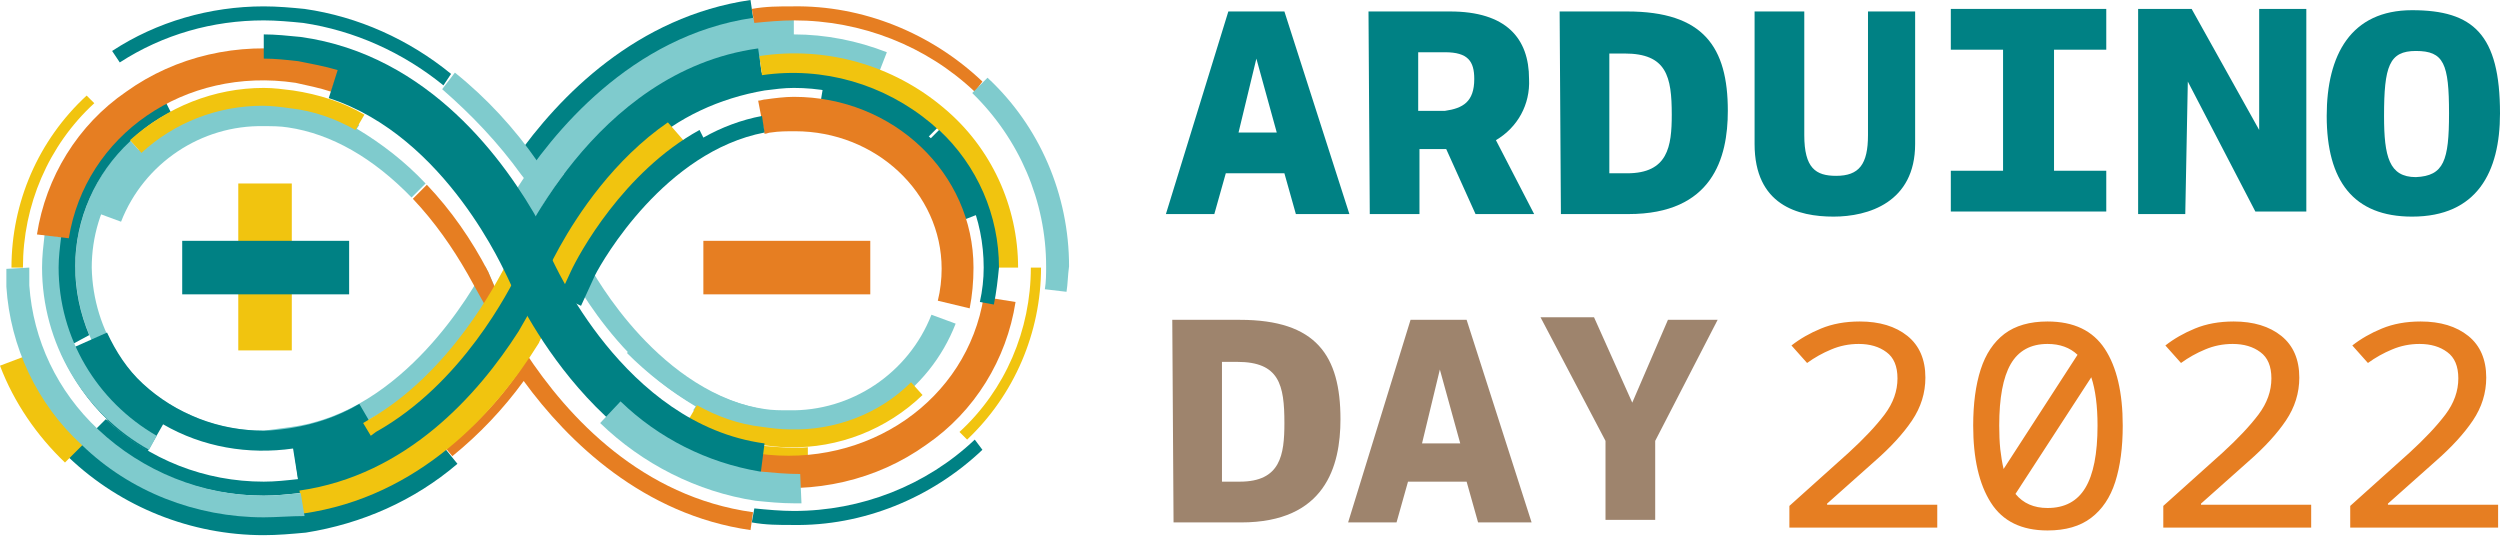
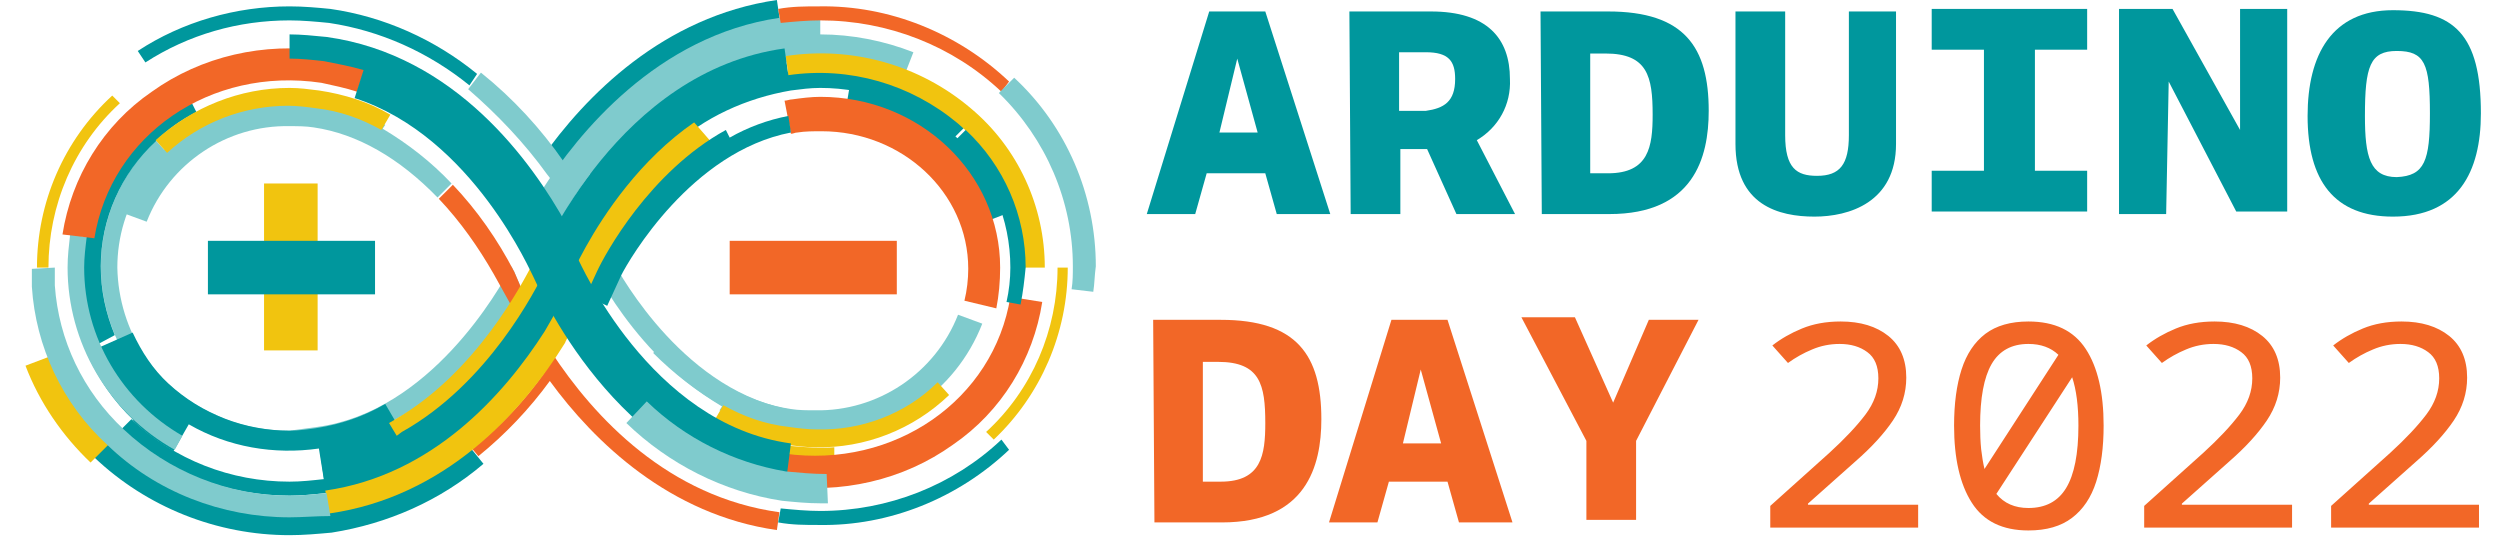
- <svg xmlns="http://www.w3.org/2000/svg" version="1.1" id="Layer_1" x="0" y="0" width="364" viewBox="0 0 196.2 42" style="enable-background:new 0 0 196.2 42" xml:space="preserve">
+ <svg xmlns="http://www.w3.org/2000/svg" version="1.1" id="Layer_1" x="0" y="0" width="196.2" viewBox="0 0 105.754 42" xml:space="preserve" height="42">
+   <defs id="defs66">
+     
+     
+     
+     
+     
+     
+     
+     
+     
+     
+   </defs>
  <style type="text/css" id="style2">
    .st0{fill:#7fcbcd}.st1{fill:#e67e22}.st2{fill:#f1c40f}.st3{fill:#008184}.st4{fill:#9e846d}
  </style>
-   <g id="g130">
-     <g id="g94">
-       <path class="st0" d="m28 10.1.2-.3c-1.7-.9-3.4-1.5-5.3-1.8-.7-.1-1.5-.1-2.2-.1-5.8-.1-11 3.4-13.1 8.8l1.9.7c1.8-4.6 6.3-7.6 11.2-7.5.6 0 1.3 0 1.9.1 3.4.5 6.7 2.4 9.7 5.5l1.1-1.1c-1.6-1.7-3.4-3.1-5.4-4.3z" id="path6" />
-       <path class="st0" d="M14.2 33.7C9.2 31.4 6 26.5 5.9 21c0-2.7.8-5.3 2.3-7.6.6-.9 1.2-1.7 2-2.4l.9 1c-.7.7-1.3 1.4-1.8 2.2-1.4 2-2.1 4.4-2.1 6.8.1 5 3 9.5 7.6 11.5l-.6 1.2z" id="path8" />
-       <path class="st0" d="m38.9 22.7-.6-1.4c-.1-.1-.1-.2-.2-.4-1 1.9-6.4 11.4-15.2 12.6-.7.1-1.5.2-2.2.3-2 0-4.1-.4-5.9-1.3l-.7 1.2c2 1 4.3 1.4 6.5 1.4.8 0 1.6-.1 2.4-.2 8.6-1.1 14-8.8 15.9-12.2z" id="path10" />
-       <path class="st1" d="M40.7 29.2c-1.6 2.3-3.5 4.3-5.7 6l.5.6c2.1-1.7 4-3.7 5.6-5.9 3.5 4.8 9.4 10.5 17.8 11.7l.2-1.4c-8.7-1.2-14.5-7.4-17.9-12.6-.1-.2-.5 1.6-.5 1.6z" id="path12" />
-       <path class="st2" d="M63.4 35.1c-1.1.1-2.3 0-3.4-.1-2.7-.4-5.3-1.5-7.5-3.1l-.7 1c2.4 1.8 5.2 2.9 8.1 3.3.8.1 1.7.2 2.5.2h1v-1.3z" id="path14" />
-       <path class="st1" d="m39.6 22.4-.7.3-.6-1.4c-1.3-2.5-2.9-4.8-4.8-6.8l-1.1 1.1c1.7 1.8 3.1 3.8 4.3 5.9l2 3.6 1.7-1-.8-1.7z" id="path16" />
-       <path class="st0" d="M62.3 33.9c-.7 0-1.5-.1-2.2-.2-9.1-1.3-14.4-10.5-15.4-12.4l1.4-.7c.6 1.1 5.7 10.3 14.2 11.6.7.1 1.3.1 2 .1v1.6z" id="path18" />
-       <path class="st3" d="M75 17.5c-.6-2-1.7-3.9-3.3-5.3-2-1.9-4.6-3.2-7.4-3.6l.3-1.8c3.1.5 6.1 1.9 8.4 4 1.8 1.6 3.1 3.7 3.8 6l-1.8.7z" id="path20" />
-       <path class="st3" d="m50.6 11.6-.9-1c2.8-2.6 6.3-4.3 10-4.9.8-.1 1.7-.2 2.5-.2 4.2 0 8.3 1.6 11.4 4.5l-.9.9c-2.8-2.6-6.6-4-10.4-4-.8 0-1.5.1-2.3.2-3.5.6-6.8 2.1-9.4 4.5z" id="path22" />
-       <path class="st2" d="m44 24.3-4.5-2.2 1.1-2.3c1.9-4.1 4.7-7.7 8-10.7l1.9-1.7 3.3 3.8-1.9 1.8c-2.8 2.6-5.1 5.6-6.8 9L44 24.3z" id="path24" />
-       <path class="st3" d="M5.7 27c-.8-1.9-1.3-3.9-1.3-6 0-4.2 1.7-8.1 4.7-11 1.1-1 2.3-1.9 3.6-2.6l.7 1.4c-1.2.6-2.3 1.4-3.2 2.3-2.7 2.5-4.3 6.1-4.3 9.8 0 1.9.4 3.7 1.1 5.4l-1.3.7z" id="path26" />
-       <path class="st2" d="m11.1 12-.9-1c2.9-2.6 6.6-4.1 10.5-4.1.8 0 1.5.1 2.3.2 2 .3 3.9.9 5.6 1.9l-.7 1.2c-1.6-.9-3.3-1.5-5.1-1.7-.7-.1-1.5-.2-2.2-.2-3.5 0-6.9 1.3-9.5 3.7z" id="path28" />
-       <path class="st2" d="M1.8 21H.9C.9 15.9 3 11 6.8 7.5l.6.6c-3.6 3.3-5.6 8-5.6 12.9z" id="path30" />
-       <path class="st3" d="M34.8 6.7c-3.2-2.6-7-4.3-11-4.9-1-.1-2.1-.2-3.1-.2-4 0-7.9 1.1-11.3 3.3L8.8 4C12.3 1.7 16.5.5 20.7.5c1.1 0 2.2.1 3.2.2 4.2.6 8.2 2.4 11.5 5.1l-.6.9z" id="path32" />
-       <path class="st3" d="m42.6 14-2.2-1.5C43.9 7.5 50 1.3 58.9 0l.4 2.7c-8 1.1-13.5 6.7-16.7 11.3z" id="path34" />
-       <path class="st0" d="m45.1 14.3-1.6-1.2C46.6 9 51.9 4 59.4 2.9c1-.1 2-.2 2.9-.2 2.5 0 5 .5 7.3 1.4l-.7 1.8c-2.1-.8-4.3-1.2-6.6-1.2-.9 0-1.8.1-2.7.2-6.8.9-11.6 5.6-14.5 9.4z" id="path36" />
-       <path class="st0" d="m42 17.5-2.2-.9.6-1.6.1-.1c2.8-4.4 9-12.1 18.6-13.5 1-.1 2.1-.2 3.2-.2v2.3c-.9 0-1.9.1-2.8.2-8.3 1.2-13.8 7.4-16.9 12.4l-.6 1.4z" id="path38" />
-       <path class="st0" d="m42 15.1-1.1-1.4C39.1 11.2 37 9 34.7 7l1-1.3c2.5 2 4.7 4.4 6.5 7l1.1 1.3-1.3 1.1z" id="path40" />
-       <path class="st1" d="M76.5 7.2c-3.8-3.6-8.9-5.6-14.2-5.6-1 0-2.1.1-3.1.2L59 .7c1.1-.2 2.1-.2 3.2-.2 5.5-.1 10.9 2.1 14.9 5.9l-.6.8z" id="path42" />
-       <path class="st3" d="M76.5 34.5c-3.8 3.6-8.9 5.6-14.2 5.6-1 0-2.1-.1-3.1-.2L59 41c1.1.2 2.1.2 3.2.2 5.5.1 10.9-2.1 14.9-5.9l-.6-.8z" id="path44" />
-       <path class="st3" d="m23.5 38.3-.4-2.8c11.4-1.6 17-14.8 17.1-15 .3-.6 6.3-14.9 19.3-16.7l.4 2.8c-11.4 1.6-17 14.8-17.1 15-.2.6-6.3 14.8-19.3 16.7z" id="path46" />
-       <path class="st3" d="m11.6 35.4 1.2-2.1c3.1 1.8 6.7 2.4 10.2 1.9l.4 2.5c2.4-.4 4.8-1.2 6.9-2.4l-2.1-3.6c-1.7 1-3.5 1.6-5.4 1.9-.7.1-1.4.2-2.1.2-3.5 0-6.9-1.3-9.5-3.7-1.2-1.1-2.1-2.5-2.8-4l-3.6 1.6c.9 2 2.1 3.8 3.7 5.3l-.2-.1c1 1 2.1 1.8 3.3 2.5z" id="path48" />
-       <path class="st3" d="M20.7 38.9c-4.9 0-9.6-1.8-13.2-5.2l.8-.8c3.4 3.2 7.8 4.9 12.4 4.9.9 0 1.8-.1 2.7-.2 9.4-1.3 15-9.3 17.6-13.9l.6-1.5 1 .4-.7 1.6c-2.6 4.8-8.6 13.1-18.4 14.5-.9.1-1.9.2-2.8.2z" id="path50" />
-       <path class="st3" d="M20.7 42C15 42 9.5 39.8 5.4 35.9l1.5-1.5c3.7 3.5 8.7 5.5 13.8 5.5 1 0 2-.1 3-.2 4-.6 7.8-2.3 10.9-4.9l1.3 1.6c-3.4 2.9-7.5 4.7-11.9 5.4-1.1.1-2.2.2-3.3.2z" id="path52" />
-       <path class="st2" d="m23.8 40.3-.3-1.8c8.4-1.2 14-7.5 17.2-12.5.1-.2 1-1.7 1.3-2.3l1.6.8c-.4.7-1.3 2.3-1.3 2.4-3.4 5.5-9.4 12.1-18.5 13.4z" id="path54" />
-       <path class="st0" d="M11.7 35.3C6.5 32.4 3.3 26.9 3.3 21c0-.9.1-1.7.2-2.6l1.3.2c-.1.8-.2 1.6-.2 2.4 0 5.5 3 10.5 7.7 13.2l-.6 1.1z" id="path56" />
-       <path class="st1" d="m5.4 18.7-2.5-.3c.7-4.5 3.2-8.6 7-11.2 3.9-2.8 8.8-3.9 13.6-3.2 1.1.2 2.2.4 3.3.8L26 7.2c-.9-.3-1.9-.5-2.8-.7-8.7-1.3-16.5 4.1-17.8 12.2z" id="path58" />
-       <path class="st0" d="m54.6 31.9-.2.3c1.7.9 3.4 1.5 5.3 1.8.7.1 1.5.2 2.2.2 5.8.1 11-3.4 13.1-8.8l-1.9-.7c-1.8 4.6-6.3 7.6-11.2 7.5-.6 0-1.3 0-1.9-.1-3.4-.5-6.7-2.4-9.7-5.5l-1.1 1.1c1.6 1.6 3.4 3 5.4 4.2z" id="path60" />
-       <path class="st2" d="m71.5 30 .9 1c-2.8 2.7-6.6 4.2-10.5 4.1-.8 0-1.5-.1-2.3-.2-2-.3-3.9-.9-5.6-1.9l.7-1.2c1.6.9 3.3 1.5 5.1 1.7.7.1 1.5.2 2.2.2 3.5.1 7-1.2 9.5-3.7z" id="path62" />
-       <path class="st2" d="M80.9 21h.8c0 5.1-2.1 10-5.8 13.5l-.6-.6c3.6-3.3 5.6-8 5.6-12.9z" id="path64" />
-       <path class="st1" d="m77.2 23.3 2.5.4c-.7 4.5-3.2 8.6-7 11.2-3.9 2.8-8.8 3.9-13.6 3.2-1.1-.2-2.2-.4-3.2-.8l.8-2.4c.9.3 1.9.5 2.8.7 8.6 1.2 16.4-4.2 17.7-12.3z" id="path66" />
-       <path class="st2" d="M5.1 36.3c-2.2-2.1-4-4.7-5.1-7.6l2.9-1.1c1 2.5 2.5 4.7 4.4 6.5l-2.2 2.2z" id="path68" />
-       <path class="st0" d="M20.7 40.6c-5.3 0-10.5-2-14.3-5.7C2.9 31.7.8 27.2.5 22.5v-1.4l1.8-.1v1.4c.3 4.3 2.2 8.3 5.4 11.3 3.5 3.3 8.2 5.2 13 5.2.9 0 1.9-.1 2.9-.2l.3 1.8c-1.1 0-2.2.1-3.2.1z" id="path70" />
-       <path class="st2" d="m29.1 34.2-.6-1 .5-.3c6.4-3.7 10-10.8 10.7-12.1l.2-.5 1 .5-.2.5c-.7 1.4-4.4 8.8-11.2 12.6l-.4.3z" id="path72" />
-       <path class="st3" d="M43.3 20.3c-.1-.1-.5-1.1-1.2-2.5l.3-.2c-2.7-4.9-8.7-13.3-18.8-14.7-1-.1-2-.2-2.9-.2v1.9c.9 0 1.8.1 2.7.2 1 .2 2.1.4 3.1.7l-.7 2.2c9.3 3 13.9 13.9 14 14 .3.6 6.4 15.1 19.7 17l.5-3.9c-11.1-1.5-16.6-14.4-16.7-14.5z" id="path74" />
-       <path class="st2" d="M79.9 21h-1.6c0-4.3-1.9-8.5-5.2-11.3-3.7-3.1-8.5-4.5-13.3-3.8l-.2-1.5c5.2-.8 10.5.7 14.5 4.1 3.7 3.1 5.8 7.7 5.8 12.5z" id="path76" />
-       <path class="st2" id="rect78" d="M18.7 14.4h4.2v13.1h-4.2z" />
-       <path class="st3" id="rect80" d="M14.3 18.9h13.1v4.2H14.3z" />
-       <path class="st1" id="rect82" d="M55.2 18.9h13.1v4.2H55.2z" />
-       <path class="st0" d="m83.7 22.9-1.7-.2c.1-.6.1-1.2.1-1.8 0-5.1-2.1-10-5.8-13.6l1.2-1.2c4.1 3.8 6.4 9.2 6.4 14.8-.1.7-.1 1.4-.2 2z" id="path84" />
-       <path class="st3" d="m78 23.9-1.1-.2c.2-.9.3-1.8.3-2.7 0-3.8-1.5-7.4-4.3-10l.8-.8c3 2.8 4.7 6.7 4.7 10.8-.1 1-.2 1.9-.4 2.9z" id="path86" />
-       <path class="st1" d="m76.1 24.2-2.5-.6c.2-.8.3-1.7.3-2.5 0-6-5.2-10.8-11.5-10.8-.6 0-1.3 0-1.9.1-.2 0-.3.1-.5.1l-.5-2.6c.2 0 .4-.1.6-.1.7-.1 1.5-.2 2.2-.2 7.8 0 14.1 6 14.1 13.4 0 1.1-.1 2.2-.3 3.2z" id="path88" />
-       <path class="st3" d="m55.2 10.8-.3-.6c-6 3.3-9.5 9.8-10.1 11.1l-.6 1.3-.7-.3-.3.6 2.4 1.1 1.1-2.4c.6-1.2 5.5-9.7 13.3-11.2l-.2-1.3c-1.6.3-3.2.9-4.6 1.7z" id="path90" />
-       <path class="st0" d="M62.3 39.5c-1 0-2-.1-3-.2-4.6-.7-8.9-2.9-12.2-6.1l1.6-1.7c3 2.9 6.8 4.8 10.9 5.5 1.1.1 2.1.2 3.2.2l.1 2.3h-.6z" id="path92" />
-     </g>
-     <path style="fill:#008184" id="path96" d="M91.5 16.8 96.4.9h4.4l5.1 15.9h-4.2l-.9-3.2h-4.6l-.9 3.2zm7.1-12.2-1.4 5.8h3z" class="st3" />
-     <path style="fill:#008184" id="path98" d="M107.4.9h6.4c4.4 0 6.2 2.1 6.2 5.3.1 2-.9 3.8-2.6 4.8l3 5.8h-4.6l-2.3-5.1h-2.1v5.1h-3.9zm8.3 5.3c0-1.4-.5-2.1-2.3-2.1h-2.1v4.6h2.1c1.4-.2 2.3-.7 2.3-2.5z" class="st3" />
-     <path style="fill:#008184" id="path100" d="M122.4.9h5.3c6 0 7.9 2.8 7.9 7.8 0 3.7-1.2 8.1-7.8 8.1h-5.3zm3.9 3.2v9.5h1.4c3.2 0 3.5-2.1 3.5-4.6 0-3-.4-4.8-3.7-4.8h-1.2z" class="st3" />
-     <path style="fill:#008184" id="path102" d="M146.6.9h3.7v10.4c0 4.6-3.7 5.7-6.4 5.7-2.8 0-6.2-.9-6.2-5.7V.9h3.9v9.7c0 2.6.9 3.2 2.5 3.2 1.8 0 2.5-.9 2.5-3.2z" class="st3" />
-     <path style="fill:#008184" id="path104" d="M153.1 13.4h4.1V3.9h-4.1V.7h12.2v3.2h-4.1v9.5h4.1v3.2h-12.2z" class="st3" />
-     <path style="fill:#008184" id="path106" d="M171.5 16.8h-3.7V.7h4.2l5.3 9.5V.7h3.7v15.9h-4l-5.3-10.2Z" class="st3" />
-     <path style="fill:#008184" id="path108" d="M196.2 8.9c0 4.6-1.8 8.1-6.9 8.1-4.6 0-6.7-2.8-6.7-7.9 0-4.8 1.9-8.3 6.7-8.3 4.8 0 6.9 1.9 6.9 8.1zm-4 0c0-3.9-.4-4.9-2.6-4.9-2.1 0-2.5 1.2-2.5 5.1 0 3.2.4 4.8 2.5 4.8 2.2-.1 2.6-1.3 2.6-5z" class="st3" />
-     <g id="g116">
-       <path style="fill:#9e846d" id="path110" d="M92 25.1h5.3c6 0 7.9 2.8 7.9 7.8 0 3.7-1.2 8.1-7.8 8.1h-5.3zm3.9 3.2v9.5h1.4c3.2 0 3.5-2.1 3.5-4.6 0-3-.4-4.8-3.7-4.8h-1.2z" class="st4" />
-       <path style="fill:#9e846d" id="path112" d="m105.8 41 4.9-15.9h4.4l5.1 15.9H116l-.9-3.2h-4.6l-.9 3.2zm7.2-12-1.4 5.8h3z" class="st4" />
-       <path style="fill:#9e846d" id="path114" d="m128.1 31.6 2.8-6.5h3.9l-4.9 9.5v6.2H126v-6.2l-5.1-9.7h4.2z" class="st4" />
-     </g>
-     <g id="g126">
-       <text xml:space="preserve" style="font-style:normal;font-variant:normal;font-weight:400;font-stretch:normal;font-size:23.374px;line-height:1.25;font-family:'Noto Sans Mono';-inkscape-font-specification:'Noto Sans Mono';letter-spacing:0;word-spacing:0;fill:#e67e22;fill-opacity:1;stroke:none;stroke-width:1.096" x="132.597" y="43.314" id="text962" transform="scale(1.04613 .9559)">
-         <tspan id="tspan960" x="132.597" y="43.314" style="font-style:normal;font-variant:normal;font-weight:400;font-stretch:normal;font-family:'Noto Sans Mono';-inkscape-font-specification:'Noto Sans Mono';stroke-width:1.096">2022</tspan>
-       </text>
-     </g>
+   <g id="g94" transform="matrix(1.001192,0,0,1,-43.22302,0)">
+     <path style="fill:#7fcbcd" id="path6" d="M 28,10.1 28.2,9.8 C 26.5,8.9 24.8,8.3 22.9,8 22.2,7.9 21.4,7.9 20.7,7.9 14.9,7.8 9.7,11.3 7.6,16.7 l 1.9,0.7 c 1.8,-4.6 6.3,-7.6 11.2,-7.5 0.6,0 1.3,0 1.9,0.1 3.4,0.5 6.7,2.4 9.7,5.5 l 1.1,-1.1 C 31.8,12.7 30,11.3 28,10.1 Z" class="st0" />
+     <path style="fill:#7fcbcd" id="path8" d="M 14.2,33.7 C 9.2,31.4 6,26.5 5.9,21 c 0,-2.7 0.8,-5.3 2.3,-7.6 0.6,-0.9 1.2,-1.7 2,-2.4 l 0.9,1 c -0.7,0.7 -1.3,1.4 -1.8,2.2 -1.4,2 -2.1,4.4 -2.1,6.8 0.1,5 3,9.5 7.6,11.5 z" class="st0" />
+     <path style="fill:#7fcbcd" id="path10" d="m 38.9,22.7 -0.6,-1.4 c -0.1,-0.1 -0.1,-0.2 -0.2,-0.4 -1,1.9 -6.4,11.4 -15.2,12.6 -0.7,0.1 -1.5,0.2 -2.2,0.3 -2,0 -4.1,-0.4 -5.9,-1.3 l -0.7,1.2 c 2,1 4.3,1.4 6.5,1.4 0.8,0 1.6,-0.1 2.4,-0.2 8.6,-1.1 14,-8.8 15.9,-12.2 z" class="st0" />
+     <path style="fill:#f26727;fill-opacity:1" id="path12" d="m 40.7,29.2 c -1.6,2.3 -3.5,4.3 -5.7,6 l 0.5,0.6 c 2.1,-1.7 4,-3.7 5.6,-5.9 3.5,4.8 9.4,10.5 17.8,11.7 l 0.2,-1.4 C 50.4,39 44.6,32.8 41.2,27.6 c -0.1,-0.2 -0.5,1.6 -0.5,1.6 z" class="st1" />
+     <path style="fill:#f1c40f" id="path14" d="m 63.4,35.1 c -1.1,0.1 -2.3,0 -3.4,-0.1 -2.7,-0.4 -5.3,-1.5 -7.5,-3.1 l -0.7,1 c 2.4,1.8 5.2,2.9 8.1,3.3 0.8,0.1 1.7,0.2 2.5,0.2 h 1 z" class="st2" />
+     <path style="fill:#f26727;fill-opacity:1" id="path16" d="m 39.6,22.4 -0.7,0.3 -0.6,-1.4 C 37,18.8 35.4,16.5 33.5,14.5 l -1.1,1.1 c 1.7,1.8 3.1,3.8 4.3,5.9 l 2,3.6 1.7,-1 z" class="st1" />
+     <path style="fill:#7fcbcd" id="path18" d="m 62.3,33.9 c -0.7,0 -1.5,-0.1 -2.2,-0.2 C 51,32.4 45.7,23.2 44.7,21.3 l 1.4,-0.7 c 0.6,1.1 5.7,10.3 14.2,11.6 0.7,0.1 1.3,0.1 2,0.1 z" class="st0" />
+     <path style="fill:#00979d;fill-opacity:1" id="path20" d="m 75,17.5 c -0.6,-2 -1.7,-3.9 -3.3,-5.3 -2,-1.9 -4.6,-3.2 -7.4,-3.6 l 0.3,-1.8 c 3.1,0.5 6.1,1.9 8.4,4 1.8,1.6 3.1,3.7 3.8,6 z" class="st3" />
+     <path style="fill:#00979d;fill-opacity:1" id="path22" d="m 50.6,11.6 -0.9,-1 C 52.5,8 56,6.3 59.7,5.7 c 0.8,-0.1 1.7,-0.2 2.5,-0.2 4.2,0 8.3,1.6 11.4,4.5 l -0.9,0.9 C 69.9,8.3 66.1,6.9 62.3,6.9 61.5,6.9 60.8,7 60,7.1 56.5,7.7 53.2,9.2 50.6,11.6 Z" class="st3" />
+     <path style="fill:#f1c40f" id="path24" d="m 44,24.3 -4.5,-2.2 1.1,-2.3 c 1.9,-4.1 4.7,-7.7 8,-10.7 l 1.9,-1.7 3.3,3.8 -1.9,1.8 c -2.8,2.6 -5.1,5.6 -6.8,9 z" class="st2" />
+     <path style="fill:#00979d;fill-opacity:1" id="path26" d="M 5.7,27 C 4.9,25.1 4.4,23.1 4.4,21 4.4,16.8 6.1,12.9 9.1,10 10.2,9 11.4,8.1 12.7,7.4 l 0.7,1.4 c -1.2,0.6 -2.3,1.4 -3.2,2.3 -2.7,2.5 -4.3,6.1 -4.3,9.8 0,1.9 0.4,3.7 1.1,5.4 z" class="st3" />
+     <path style="fill:#f1c40f" id="path28" d="M 11.1,12 10.2,11 C 13.1,8.4 16.8,6.9 20.7,6.9 21.5,6.9 22.2,7 23,7.1 25,7.4 26.9,8 28.6,9 l -0.7,1.2 C 26.3,9.3 24.6,8.7 22.8,8.5 22.1,8.4 21.3,8.3 20.6,8.3 17.1,8.3 13.7,9.6 11.1,12 Z" class="st2" />
+     <path style="fill:#f1c40f" id="path30" d="M 1.8,21 H 0.9 C 0.9,15.9 3,11 6.8,7.5 L 7.4,8.1 C 3.8,11.4 1.8,16.1 1.8,21 Z" class="st2" />
+     <path style="fill:#00979d;fill-opacity:1" id="path32" d="m 34.8,6.7 c -3.2,-2.6 -7,-4.3 -11,-4.9 -1,-0.1 -2.1,-0.2 -3.1,-0.2 -4,0 -7.9,1.1 -11.3,3.3 L 8.8,4 c 3.5,-2.3 7.7,-3.5 11.9,-3.5 1.1,0 2.2,0.1 3.2,0.2 4.2,0.6 8.2,2.4 11.5,5.1 z" class="st3" />
+     <path style="fill:#00979d;fill-opacity:1" id="path34" d="M 42.6,14 40.4,12.5 C 43.9,7.5 50,1.3 58.9,0 l 0.4,2.7 C 51.3,3.8 45.8,9.4 42.6,14 Z" class="st3" />
+     <path style="fill:#7fcbcd" id="path36" d="M 45.1,14.3 43.5,13.1 C 46.6,9 51.9,4 59.4,2.9 c 1,-0.1 2,-0.2 2.9,-0.2 2.5,0 5,0.5 7.3,1.4 L 68.9,5.9 C 66.8,5.1 64.6,4.7 62.3,4.7 61.4,4.7 60.5,4.8 59.6,4.9 52.8,5.8 48,10.5 45.1,14.3 Z" class="st0" />
+     <path style="fill:#7fcbcd" id="path38" d="m 42,17.5 -2.2,-0.9 0.6,-1.6 0.1,-0.1 c 2.8,-4.4 9,-12.1 18.6,-13.5 1,-0.1 2.1,-0.2 3.2,-0.2 v 2.3 c -0.9,0 -1.9,0.1 -2.8,0.2 -8.3,1.2 -13.8,7.4 -16.9,12.4 z" class="st0" />
+     <path style="fill:#7fcbcd" id="path40" d="M 42,15.1 40.9,13.7 C 39.1,11.2 37,9 34.7,7 l 1,-1.3 c 2.5,2 4.7,4.4 6.5,7 l 1.1,1.3 z" class="st0" />
+     <path style="fill:#f26727;fill-opacity:1" id="path42" d="M 76.5,7.2 C 72.7,3.6 67.6,1.6 62.3,1.6 c -1,0 -2.1,0.1 -3.1,0.2 L 59,0.7 c 1.1,-0.2 2.1,-0.2 3.2,-0.2 5.5,-0.1 10.9,2.1 14.9,5.9 z" class="st1" />
+     <path style="fill:#00979d;fill-opacity:1" id="path44" d="m 76.5,34.5 c -3.8,3.6 -8.9,5.6 -14.2,5.6 -1,0 -2.1,-0.1 -3.1,-0.2 L 59,41 c 1.1,0.2 2.1,0.2 3.2,0.2 5.5,0.1 10.9,-2.1 14.9,-5.9 z" class="st3" />
+     <path style="fill:#00979d;fill-opacity:1" id="path46" d="m 23.5,38.3 -0.4,-2.8 c 11.4,-1.6 17,-14.8 17.1,-15 0.3,-0.6 6.3,-14.9 19.3,-16.7 l 0.4,2.8 c -11.4,1.6 -17,14.8 -17.1,15 -0.2,0.6 -6.3,14.8 -19.3,16.7 z" class="st3" />
+     <path style="fill:#00979d;fill-opacity:1" id="path48" d="m 11.6,35.4 1.2,-2.1 c 3.1,1.8 6.7,2.4 10.2,1.9 l 0.4,2.5 c 2.4,-0.4 4.8,-1.2 6.9,-2.4 l -2.1,-3.6 c -1.7,1 -3.5,1.6 -5.4,1.9 -0.7,0.1 -1.4,0.2 -2.1,0.2 -3.5,0 -6.9,-1.3 -9.5,-3.7 C 10,29 9.1,27.6 8.4,26.1 l -3.6,1.6 c 0.9,2 2.1,3.8 3.7,5.3 L 8.3,32.9 c 1,1 2.1,1.8 3.3,2.5 z" class="st3" />
+     <path style="fill:#00979d;fill-opacity:1" id="path50" d="m 20.7,38.9 c -4.9,0 -9.6,-1.8 -13.2,-5.2 l 0.8,-0.8 c 3.4,3.2 7.8,4.9 12.4,4.9 0.9,0 1.8,-0.1 2.7,-0.2 9.4,-1.3 15,-9.3 17.6,-13.9 l 0.6,-1.5 1,0.4 -0.7,1.6 c -2.6,4.8 -8.6,13.1 -18.4,14.5 -0.9,0.1 -1.9,0.2 -2.8,0.2 z" class="st3" />
+     <path style="fill:#00979d;fill-opacity:1" id="path52" d="M 20.7,42 C 15,42 9.5,39.8 5.4,35.9 l 1.5,-1.5 c 3.7,3.5 8.7,5.5 13.8,5.5 1,0 2,-0.1 3,-0.2 4,-0.6 7.8,-2.3 10.9,-4.9 l 1.3,1.6 C 32.5,39.3 28.4,41.1 24,41.8 22.9,41.9 21.8,42 20.7,42 Z" class="st3" />
+     <path style="fill:#f1c40f" id="path54" d="m 23.8,40.3 -0.3,-1.8 c 8.4,-1.2 14,-7.5 17.2,-12.5 0.1,-0.2 1,-1.7 1.3,-2.3 l 1.6,0.8 c -0.4,0.7 -1.3,2.3 -1.3,2.4 -3.4,5.5 -9.4,12.1 -18.5,13.4 z" class="st2" />
+     <path style="fill:#7fcbcd" id="path56" d="M 11.7,35.3 C 6.5,32.4 3.3,26.9 3.3,21 c 0,-0.9 0.1,-1.7 0.2,-2.6 l 1.3,0.2 c -0.1,0.8 -0.2,1.6 -0.2,2.4 0,5.5 3,10.5 7.7,13.2 z" class="st0" />
+     <path style="fill:#f26727;fill-opacity:1" id="path58" d="M 5.4,18.7 2.9,18.4 C 3.6,13.9 6.1,9.8 9.9,7.2 13.8,4.4 18.7,3.3 23.5,4 c 1.1,0.2 2.2,0.4 3.3,0.8 L 26,7.2 C 25.1,6.9 24.1,6.7 23.2,6.5 14.5,5.2 6.7,10.6 5.4,18.7 Z" class="st1" />
+     <path style="fill:#7fcbcd" id="path60" d="m 54.6,31.9 -0.2,0.3 c 1.7,0.9 3.4,1.5 5.3,1.8 0.7,0.1 1.5,0.2 2.2,0.2 5.8,0.1 11,-3.4 13.1,-8.8 l -1.9,-0.7 c -1.8,4.6 -6.3,7.6 -11.2,7.5 -0.6,0 -1.3,0 -1.9,-0.1 -3.4,-0.5 -6.7,-2.4 -9.7,-5.5 l -1.1,1.1 c 1.6,1.6 3.4,3 5.4,4.2 z" class="st0" />
+     <path style="fill:#f1c40f" id="path62" d="m 71.5,30 0.9,1 c -2.8,2.7 -6.6,4.2 -10.5,4.1 -0.8,0 -1.5,-0.1 -2.3,-0.2 C 57.6,34.6 55.7,34 54,33 l 0.7,-1.2 c 1.6,0.9 3.3,1.5 5.1,1.7 0.7,0.1 1.5,0.2 2.2,0.2 3.5,0.1 7,-1.2 9.5,-3.7 z" class="st2" />
+     <path style="fill:#f1c40f" id="path64" d="m 80.9,21 h 0.8 c 0,5.1 -2.1,10 -5.8,13.5 l -0.6,-0.6 c 3.6,-3.3 5.6,-8 5.6,-12.9 z" class="st2" />
+     <path style="fill:#f26727;fill-opacity:1" id="path66" d="m 77.2,23.3 2.5,0.4 c -0.7,4.5 -3.2,8.6 -7,11.2 -3.9,2.8 -8.8,3.9 -13.6,3.2 -1.1,-0.2 -2.2,-0.4 -3.2,-0.8 l 0.8,-2.4 c 0.9,0.3 1.9,0.5 2.8,0.7 8.6,1.2 16.4,-4.2 17.7,-12.3 z" class="st1" />
+     <path style="fill:#f1c40f" id="path68" d="M 5.1,36.3 C 2.9,34.2 1.1,31.6 0,28.7 l 2.9,-1.1 c 1,2.5 2.5,4.7 4.4,6.5 z" class="st2" />
+     <path style="fill:#7fcbcd" id="path70" d="M 20.7,40.6 C 15.4,40.6 10.2,38.6 6.4,34.9 2.9,31.7 0.8,27.2 0.5,22.5 V 21.1 L 2.3,21 v 1.4 c 0.3,4.3 2.2,8.3 5.4,11.3 3.5,3.3 8.2,5.2 13,5.2 0.9,0 1.9,-0.1 2.9,-0.2 l 0.3,1.8 c -1.1,0 -2.2,0.1 -3.2,0.1 z" class="st0" />
+     <path style="fill:#f1c40f" id="path72" d="m 29.1,34.2 -0.6,-1 0.5,-0.3 C 35.4,29.2 39,22.1 39.7,20.8 l 0.2,-0.5 1,0.5 -0.2,0.5 C 40,22.7 36.3,30.1 29.5,33.9 Z" class="st2" />
+     <path style="fill:#00979d;fill-opacity:1" id="path74" d="m 43.3,20.3 c -0.1,-0.1 -0.5,-1.1 -1.2,-2.5 l 0.3,-0.2 C 39.7,12.7 33.7,4.3 23.6,2.9 22.6,2.8 21.6,2.7 20.7,2.7 v 1.9 c 0.9,0 1.8,0.1 2.7,0.2 1,0.2 2.1,0.4 3.1,0.7 l -0.7,2.2 c 9.3,3 13.9,13.9 14,14 0.3,0.6 6.4,15.1 19.7,17 L 60,34.8 C 48.9,33.3 43.4,20.4 43.3,20.3 Z" class="st3" />
+     <path style="fill:#f1c40f" id="path76" d="M 79.9,21 H 78.3 C 78.3,16.7 76.4,12.5 73.1,9.7 69.4,6.6 64.6,5.2 59.8,5.9 L 59.6,4.4 c 5.2,-0.8 10.5,0.7 14.5,4.1 3.7,3.1 5.8,7.7 5.8,12.5 z" class="st2" />
+     <path style="fill:#f1c40f" d="m 18.7,14.4 h 4.2 v 13.1 h -4.2 z" id="rect78" class="st2" />
+     <path style="fill:#00979d;fill-opacity:1" d="m 14.3,18.9 h 13.1 v 4.2 H 14.3 Z" id="rect80" class="st3" />
+     <path style="fill:#f26727;fill-opacity:1" d="m 55.2,18.9 h 13.1 v 4.2 H 55.2 Z" id="rect82" class="st1" />
+     <path style="fill:#7fcbcd" id="path84" d="M 83.7,22.9 82,22.7 c 0.1,-0.6 0.1,-1.2 0.1,-1.8 0,-5.1 -2.1,-10 -5.8,-13.6 l 1.2,-1.2 c 4.1,3.8 6.4,9.2 6.4,14.8 -0.1,0.7 -0.1,1.4 -0.2,2 z" class="st0" />
+     <path style="fill:#00979d;fill-opacity:1" id="path86" d="m 78,23.9 -1.1,-0.2 c 0.2,-0.9 0.3,-1.8 0.3,-2.7 0,-3.8 -1.5,-7.4 -4.3,-10 l 0.8,-0.8 c 3,2.8 4.7,6.7 4.7,10.8 -0.1,1 -0.2,1.9 -0.4,2.9 z" class="st3" />
+     <path style="fill:#f26727;fill-opacity:1" id="path88" d="m 76.1,24.2 -2.5,-0.6 c 0.2,-0.8 0.3,-1.7 0.3,-2.5 0,-6 -5.2,-10.8 -11.5,-10.8 -0.6,0 -1.3,0 -1.9,0.1 -0.2,0 -0.3,0.1 -0.5,0.1 L 59.5,7.9 c 0.2,0 0.4,-0.1 0.6,-0.1 0.7,-0.1 1.5,-0.2 2.2,-0.2 7.8,0 14.1,6 14.1,13.4 0,1.1 -0.1,2.2 -0.3,3.2 z" class="st1" />
+     <path style="fill:#00979d;fill-opacity:1" id="path90" d="m 55.2,10.8 -0.3,-0.6 c -6,3.3 -9.5,9.8 -10.1,11.1 l -0.6,1.3 -0.7,-0.3 -0.3,0.6 2.4,1.1 1.1,-2.4 C 47.3,20.4 52.2,11.9 60,10.4 L 59.8,9.1 c -1.6,0.3 -3.2,0.9 -4.6,1.7 z" class="st3" />
+     <path style="fill:#7fcbcd" id="path92" d="m 62.3,39.5 c -1,0 -2,-0.1 -3,-0.2 -4.6,-0.7 -8.9,-2.9 -12.2,-6.1 l 1.6,-1.7 c 3,2.9 6.8,4.8 10.9,5.5 1.1,0.1 2.1,0.2 3.2,0.2 l 0.1,2.3 z" class="st0" />
+   </g>
+   <path class="st3" d="m 44.777,16.8 4.9,-15.9 h 4.4 l 5.1,15.9 h -4.2 l -0.9,-3.2 h -4.6 l -0.9,3.2 z m 7.1,-12.2 -1.4,5.8 h 3 z" id="path96" style="fill:#00979d;fill-opacity:1" />
+   <path class="st3" d="m 60.677,0.9 h 6.4 c 4.4,0 6.2,2.1 6.2,5.3 0.1,2 -0.9,3.8 -2.6,4.8 l 3,5.8 h -4.6 l -2.3,-5.1 h -2.1 v 5.1 h -3.9 z m 8.3,5.3 c 0,-1.4 -0.5,-2.1 -2.3,-2.1 h -2.1 v 4.6 h 2.1 c 1.4,-0.2 2.3,-0.7 2.3,-2.5 z" id="path98" style="fill:#00979d;fill-opacity:1" />
+   <path class="st3" d="m 75.677,0.9 h 5.3 c 6,0 7.9,2.8 7.9,7.8 0,3.7 -1.2,8.1 -7.8,8.1 h -5.3 z m 3.9,3.2 v 9.5 h 1.4 c 3.2,0 3.5,-2.1 3.5,-4.6 0,-3 -0.4,-4.8 -3.7,-4.8 h -1.2 z" id="path100" style="fill:#00979d;fill-opacity:1" />
+   <path class="st3" d="m 99.877,0.9 h 3.7 v 10.4 c 0,4.6 -3.7,5.7 -6.4,5.7 -2.8,0 -6.2,-0.9 -6.2,-5.7 V 0.9 h 3.9 v 9.7 c 0,2.6 0.9,3.2 2.5,3.2 1.8,0 2.5,-0.9 2.5,-3.2 z" id="path102" style="fill:#00979d;fill-opacity:1" />
+   <path class="st3" d="m 106.377,13.4 h 4.1 V 3.9 h -4.1 V 0.7 h 12.2 v 3.2 h -4.1 v 9.5 h 4.1 v 3.2 h -12.2 z" id="path104" style="fill:#00979d;fill-opacity:1" />
+   <path class="st3" d="m 124.777,16.8 h -3.7 V 0.7 h 4.2 l 5.3,9.5 V 0.7 h 3.7 v 15.9 h -4 l -5.3,-10.2 z" id="path106" style="fill:#00979d;fill-opacity:1" />
+   <path class="st3" d="m 149.477,8.9 c 0,4.6 -1.8,8.1 -6.9,8.1 -4.6,0 -6.7,-2.8 -6.7,-7.9 0,-4.8 1.9,-8.3 6.7,-8.3 4.8,0 6.9,1.9 6.9,8.1 z m -4,0 c 0,-3.9 -0.4,-4.9 -2.6,-4.9 -2.1,0 -2.5,1.2 -2.5,5.1 0,3.2 0.4,4.8 2.5,4.8 2.2,-0.1 2.6,-1.3 2.6,-5 z" id="path108" style="fill:#00979d;fill-opacity:1" />
+   <g id="g116" transform="translate(-46.72302)" style="fill:#f26727;fill-opacity:1">
+     <path class="st4" d="m 92,25.1 h 5.3 c 6,0 7.9,2.8 7.9,7.8 0,3.7 -1.2,8.1 -7.8,8.1 h -5.3 z m 3.9,3.2 v 9.5 h 1.4 c 3.2,0 3.5,-2.1 3.5,-4.6 0,-3 -0.4,-4.8 -3.7,-4.8 h -1.2 z" id="path110" style="fill:#f26727;fill-opacity:1" />
+     <path class="st4" d="m 105.8,41 4.9,-15.9 h 4.4 L 120.2,41 H 116 l -0.9,-3.2 h -4.6 l -0.9,3.2 z m 7.2,-12 -1.4,5.8 h 3 z" id="path112" style="fill:#f26727;fill-opacity:1" />
+     <path class="st4" d="m 128.1,31.6 2.8,-6.5 h 3.9 l -4.9,9.5 v 6.2 H 126 v -6.2 l -5.1,-9.7 h 4.2 z" id="path114" style="fill:#f26727;fill-opacity:1" />
+   </g>
+   <g id="g126" transform="translate(-46.72302)">
+     <text transform="scale(1.04613,0.9559)" id="text962" y="43.314" x="132.597" style="font-style:normal;font-variant:normal;font-weight:400;font-stretch:normal;font-size:23.374px;line-height:1.25;font-family:'Noto Sans Mono';-inkscape-font-specification:'Noto Sans Mono';letter-spacing:0;word-spacing:0;fill:#f26727;fill-opacity:1;stroke:none;stroke-width:1.096" xml:space="preserve">
+       <tspan style="font-style:normal;font-variant:normal;font-weight:400;font-stretch:normal;font-family:'Noto Sans Mono';-inkscape-font-specification:'Noto Sans Mono';fill:#f26727;fill-opacity:1;stroke-width:1.096" y="43.314" x="132.597" id="tspan960">2022</tspan>
+     </text>
  </g>
</svg>
